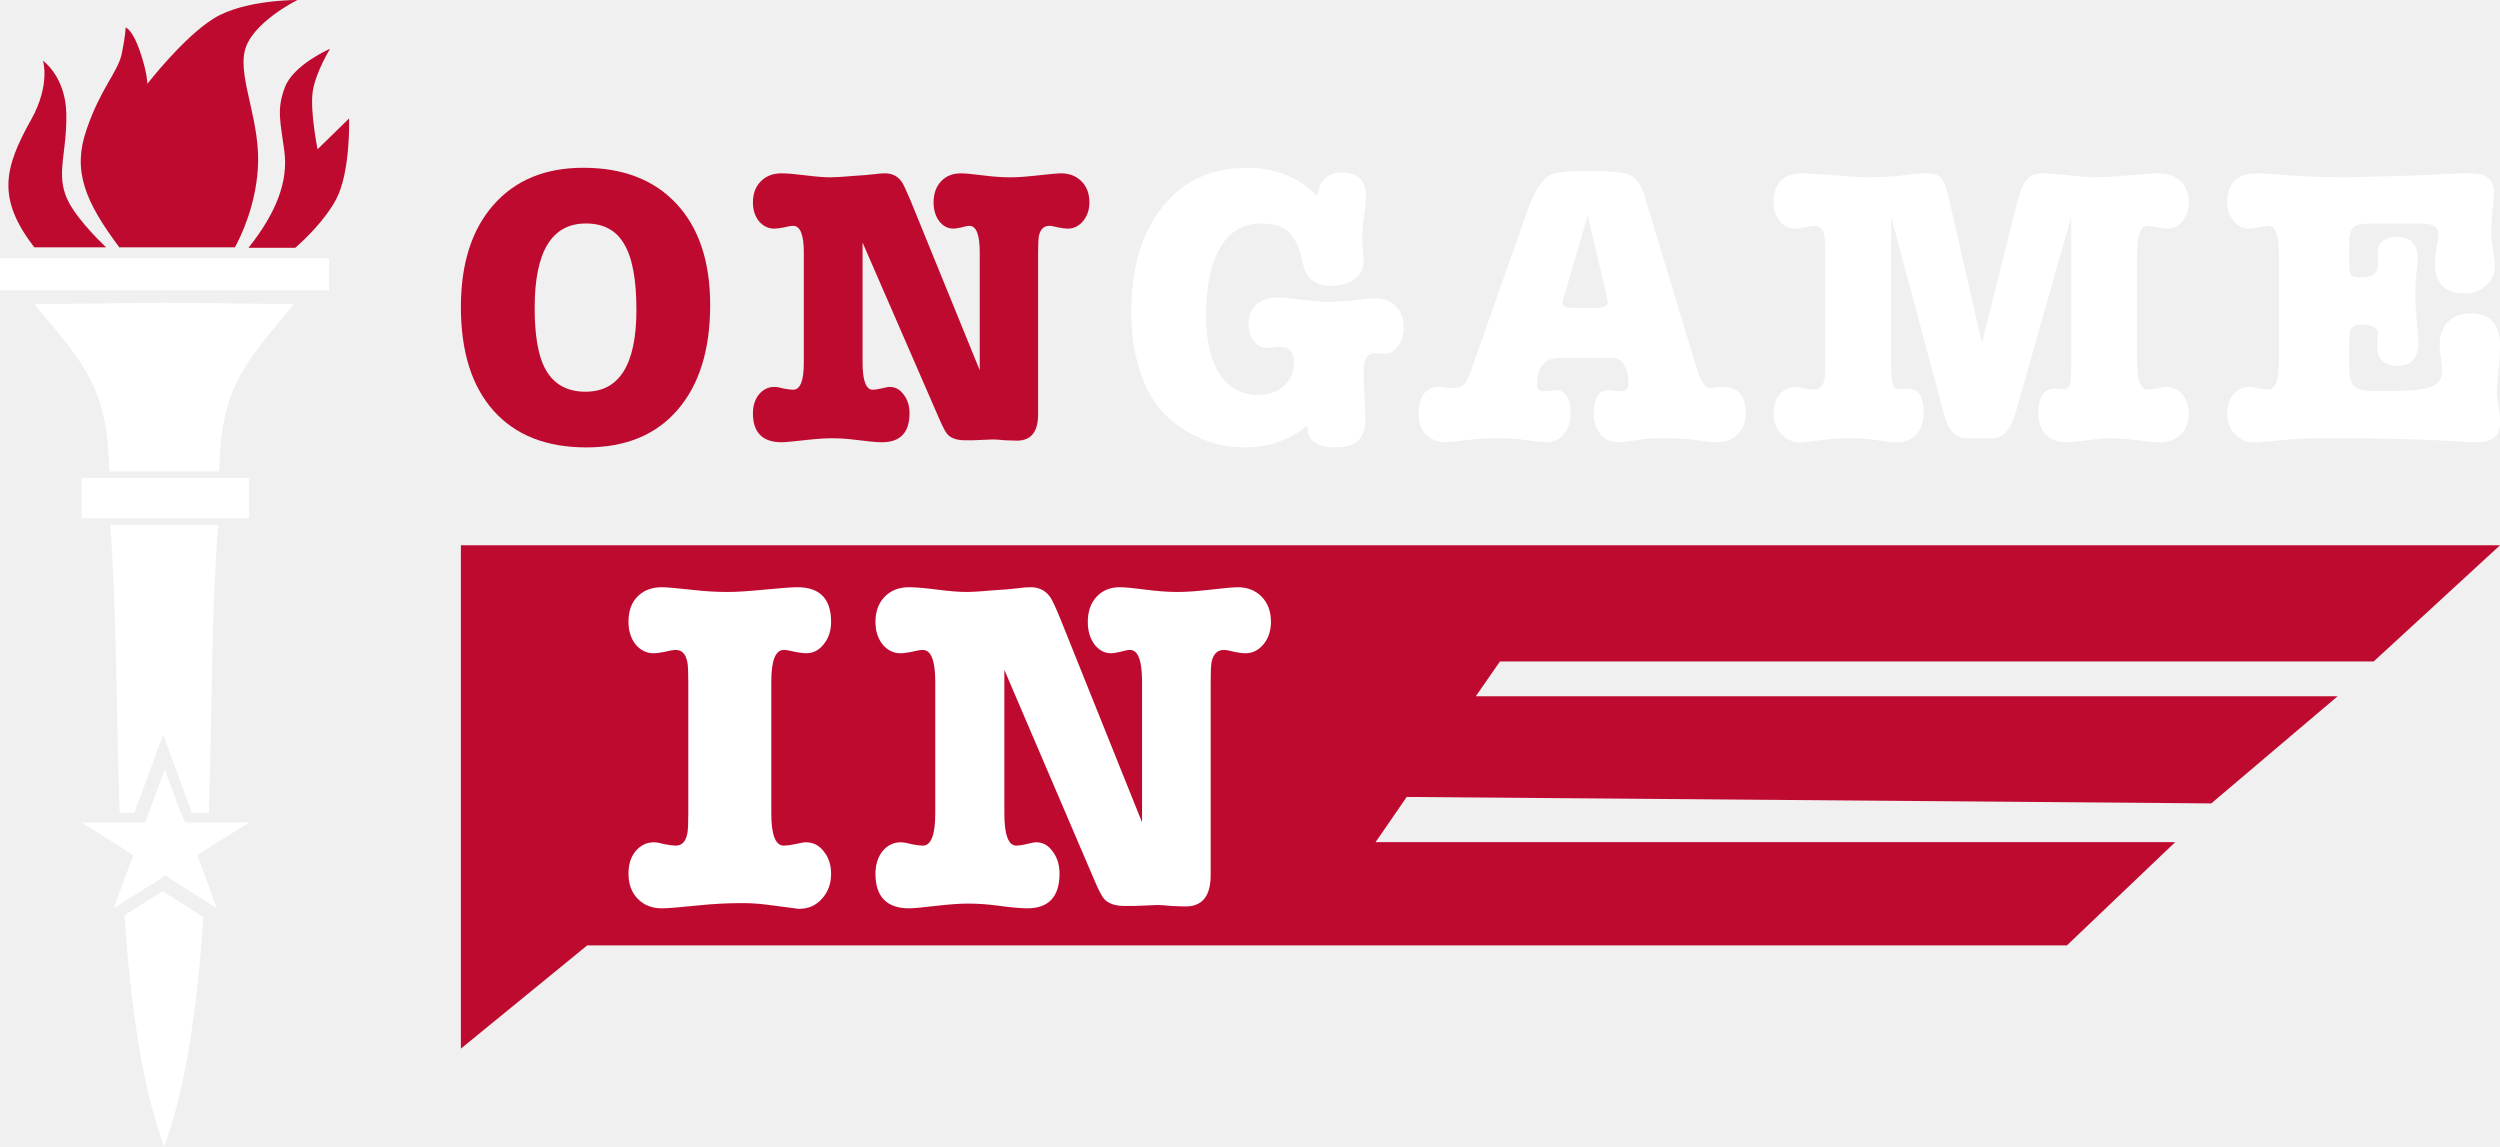
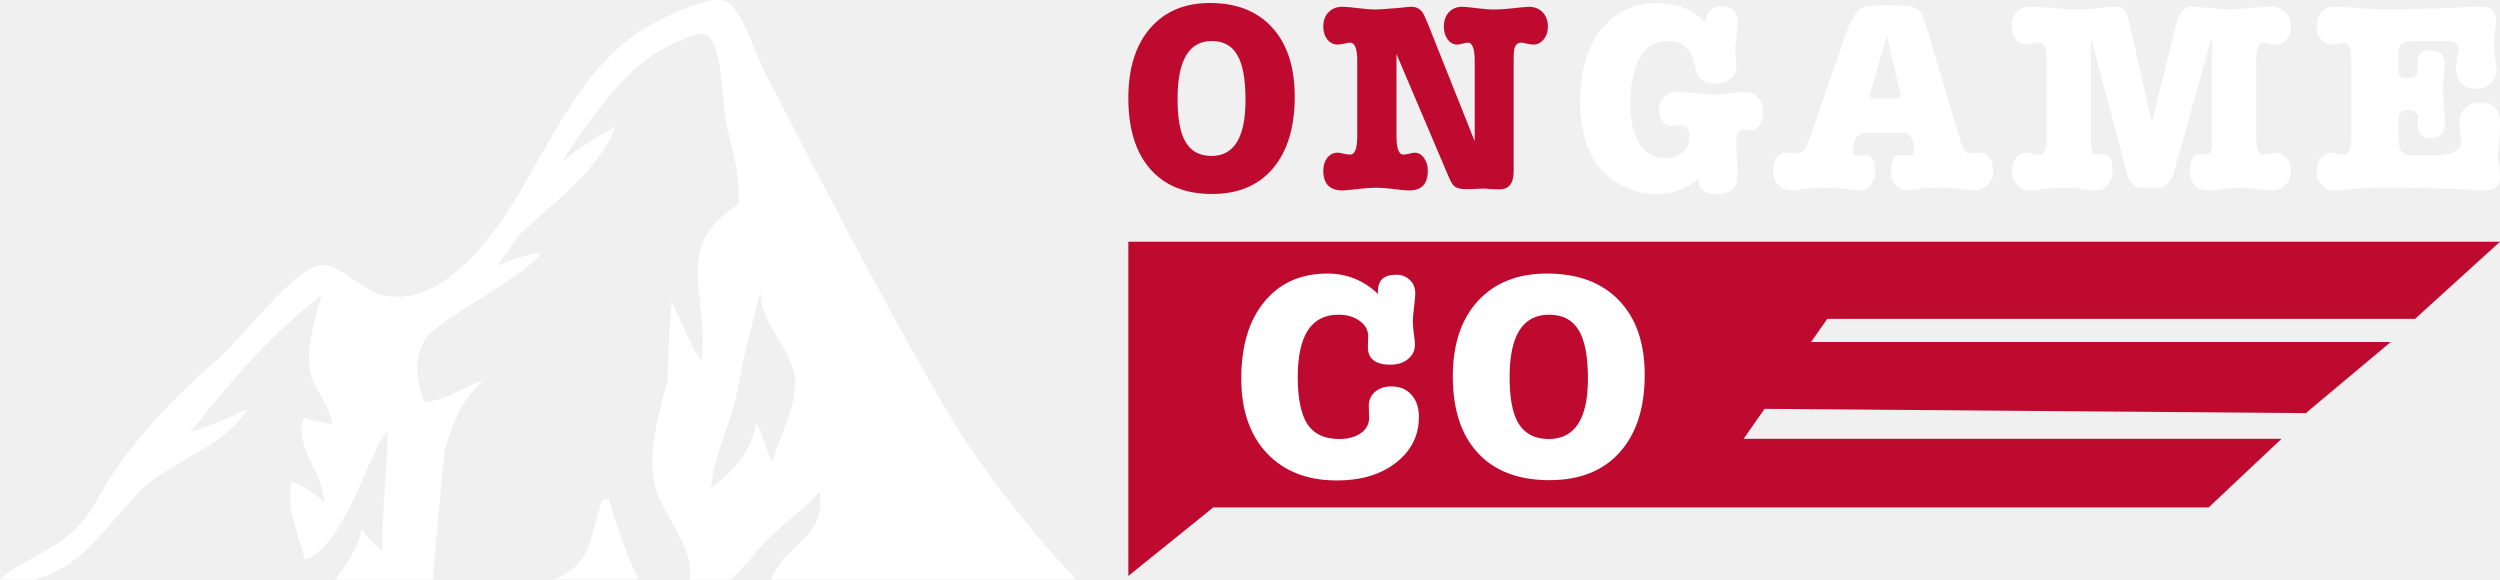
- <svg xmlns="http://www.w3.org/2000/svg" width="157" height="72" viewBox="0 0 157 72" fill="none">
-   <path d="M36.821 28.097C34.311 28.097 32.371 27.331 31 25.799C29.63 24.267 28.944 22.094 28.944 19.279C28.944 16.565 29.621 14.433 30.976 12.884C32.346 11.319 34.229 10.536 36.623 10.536C39.133 10.536 41.09 11.294 42.494 12.81C43.898 14.325 44.599 16.44 44.599 19.154C44.599 21.969 43.914 24.167 42.544 25.749C41.189 27.315 39.282 28.097 36.821 28.097ZM36.797 14.034C34.65 14.034 33.577 15.799 33.577 19.329C33.577 21.011 33.783 22.26 34.196 23.076C34.708 24.092 35.566 24.6 36.772 24.6C38.902 24.6 39.967 22.885 39.967 19.454C39.967 17.556 39.711 16.182 39.199 15.333C38.704 14.467 37.903 14.034 36.797 14.034Z" fill="#BF0A30" />
-   <path d="M57.168 12.56L61.527 23.251V15.857C61.527 14.741 61.313 14.184 60.883 14.184C60.768 14.184 60.594 14.217 60.363 14.283C60.148 14.333 59.983 14.358 59.868 14.358C59.521 14.358 59.224 14.2 58.976 13.884C58.745 13.567 58.629 13.176 58.629 12.71C58.629 12.16 58.786 11.719 59.1 11.386C59.414 11.053 59.826 10.886 60.338 10.886C60.603 10.886 61.057 10.928 61.701 11.011C62.345 11.094 62.914 11.136 63.41 11.136C63.856 11.136 64.376 11.103 64.971 11.036C65.862 10.936 66.415 10.886 66.63 10.886C67.159 10.886 67.588 11.053 67.918 11.386C68.249 11.719 68.414 12.16 68.414 12.71C68.414 13.176 68.281 13.567 68.017 13.884C67.753 14.2 67.431 14.358 67.051 14.358C66.903 14.358 66.704 14.333 66.457 14.283C66.209 14.217 66.019 14.184 65.887 14.184C65.557 14.184 65.342 14.392 65.243 14.808C65.21 14.975 65.193 15.324 65.193 15.857V26.024C65.193 27.123 64.748 27.673 63.856 27.673C63.691 27.673 63.435 27.664 63.088 27.648C62.758 27.614 62.51 27.598 62.345 27.598C62.328 27.598 61.924 27.614 61.131 27.648C61.131 27.648 60.949 27.648 60.586 27.648C60.107 27.648 59.752 27.531 59.521 27.298C59.389 27.165 59.199 26.807 58.951 26.224L54.17 15.233V22.777C54.17 23.909 54.385 24.475 54.815 24.475C54.93 24.475 55.103 24.45 55.335 24.4C55.582 24.334 55.764 24.3 55.88 24.3C56.226 24.3 56.515 24.459 56.747 24.775C56.994 25.091 57.118 25.483 57.118 25.949C57.118 27.165 56.54 27.773 55.384 27.773C55.054 27.773 54.509 27.723 53.749 27.623C53.237 27.556 52.725 27.523 52.214 27.523C51.784 27.523 51.206 27.564 50.48 27.648C49.753 27.731 49.291 27.773 49.092 27.773C47.887 27.773 47.284 27.165 47.284 25.949C47.284 25.483 47.408 25.091 47.656 24.775C47.92 24.459 48.242 24.3 48.622 24.3C48.77 24.3 48.969 24.334 49.216 24.4C49.48 24.45 49.679 24.475 49.811 24.475C50.257 24.475 50.48 23.909 50.48 22.777V15.857C50.48 14.741 50.257 14.184 49.811 14.184C49.679 14.184 49.48 14.217 49.216 14.283C48.969 14.333 48.77 14.358 48.622 14.358C48.242 14.358 47.92 14.2 47.656 13.884C47.408 13.567 47.284 13.176 47.284 12.71C47.284 12.16 47.449 11.719 47.78 11.386C48.11 11.053 48.539 10.886 49.068 10.886C49.414 10.886 49.918 10.928 50.579 11.011C51.239 11.094 51.759 11.136 52.139 11.136C52.453 11.136 52.99 11.103 53.749 11.036C54.096 11.019 54.492 10.986 54.938 10.936C55.136 10.903 55.351 10.886 55.582 10.886C56.028 10.886 56.375 11.061 56.623 11.411C56.722 11.544 56.904 11.927 57.168 12.56Z" fill="#BF0A30" />
-   <path d="M78.329 10.536C80.087 10.536 81.552 11.128 82.724 12.31C82.875 11.327 83.377 10.836 84.231 10.836C85.269 10.836 85.788 11.336 85.788 12.335C85.788 12.502 85.755 12.835 85.688 13.334C85.587 14.084 85.537 14.591 85.537 14.858C85.537 15.158 85.554 15.383 85.587 15.532C85.621 16.065 85.638 16.365 85.638 16.432C85.638 16.865 85.445 17.231 85.06 17.531C84.675 17.814 84.181 17.956 83.578 17.956C82.607 17.956 82.021 17.481 81.82 16.532C81.619 15.582 81.326 14.933 80.941 14.583C80.572 14.217 79.978 14.034 79.158 14.034C78.069 14.034 77.224 14.541 76.621 15.557C76.035 16.557 75.742 17.98 75.742 19.829C75.742 21.394 76.026 22.618 76.596 23.501C77.182 24.367 77.985 24.8 79.007 24.8C79.66 24.8 80.196 24.617 80.614 24.25C81.05 23.867 81.267 23.393 81.267 22.827C81.267 22.127 80.974 21.777 80.388 21.777C80.355 21.777 80.305 21.777 80.238 21.777C80.171 21.794 80.112 21.802 80.062 21.802C79.794 21.836 79.643 21.852 79.61 21.852C79.275 21.852 78.99 21.711 78.756 21.428C78.521 21.128 78.404 20.762 78.404 20.329C78.404 19.829 78.572 19.429 78.906 19.13C79.241 18.83 79.677 18.68 80.212 18.68C80.564 18.68 81.091 18.73 81.795 18.83C82.515 18.913 83.059 18.955 83.427 18.955C83.98 18.955 84.591 18.913 85.261 18.83C85.797 18.763 86.165 18.73 86.366 18.73C86.902 18.73 87.329 18.896 87.647 19.23C87.982 19.546 88.149 19.979 88.149 20.528C88.149 21.011 88.032 21.419 87.798 21.752C87.563 22.069 87.27 22.227 86.919 22.227L86.316 22.177C85.864 22.177 85.638 22.552 85.638 23.301C85.638 23.618 85.646 23.951 85.663 24.3L85.713 25.375C85.73 25.741 85.738 26.091 85.738 26.424C85.738 27.54 85.118 28.097 83.879 28.097C82.707 28.097 82.121 27.689 82.121 26.873V26.724C80.966 27.639 79.651 28.097 78.178 28.097C76.889 28.097 75.675 27.764 74.536 27.098C73.397 26.415 72.569 25.533 72.05 24.45C71.38 23.068 71.045 21.461 71.045 19.629C71.045 16.831 71.698 14.617 73.004 12.984C74.31 11.352 76.085 10.536 78.329 10.536Z" fill="white" />
-   <path d="M101.292 22.477H97.951C96.997 22.477 96.52 23.043 96.52 24.175C96.52 24.442 96.662 24.575 96.947 24.575C97.03 24.575 97.156 24.567 97.323 24.55C97.491 24.517 97.617 24.5 97.7 24.5C98.32 24.5 98.629 24.991 98.629 25.974C98.629 26.507 98.487 26.94 98.203 27.273C97.918 27.606 97.541 27.773 97.072 27.773C96.838 27.773 96.319 27.714 95.515 27.598C95.163 27.548 94.669 27.523 94.033 27.523C93.347 27.523 92.811 27.548 92.426 27.598C91.538 27.714 91.011 27.773 90.843 27.773C90.324 27.773 89.897 27.614 89.562 27.298C89.244 26.982 89.085 26.565 89.085 26.049C89.085 24.883 89.529 24.3 90.416 24.3C90.517 24.3 90.676 24.317 90.894 24.35C91.111 24.367 91.27 24.375 91.371 24.375C91.689 24.375 91.948 24.201 92.15 23.851C92.2 23.751 92.317 23.443 92.501 22.927L95.967 13.109C96.369 11.994 96.821 11.294 97.323 11.011C97.692 10.828 98.504 10.736 99.76 10.736C101.166 10.736 102.054 10.828 102.422 11.011C102.79 11.178 103.092 11.661 103.326 12.46L106.541 23.101C106.792 23.951 107.085 24.375 107.42 24.375C107.521 24.375 107.697 24.35 107.948 24.3H108.224C109.162 24.3 109.631 24.85 109.631 25.949C109.631 26.499 109.463 26.94 109.128 27.273C108.793 27.606 108.358 27.773 107.822 27.773C107.588 27.773 107.278 27.748 106.893 27.698C106.424 27.614 106.114 27.573 105.964 27.573C105.595 27.54 105.118 27.523 104.532 27.523C103.896 27.523 103.469 27.54 103.251 27.573C102.397 27.706 101.861 27.773 101.643 27.773C101.191 27.773 100.815 27.606 100.513 27.273C100.229 26.923 100.086 26.49 100.086 25.974C100.086 24.991 100.404 24.5 101.041 24.5C101.124 24.5 101.25 24.517 101.417 24.55C101.585 24.567 101.71 24.575 101.794 24.575C102.112 24.575 102.271 24.4 102.271 24.051C102.271 23.601 102.179 23.226 101.995 22.927C101.811 22.627 101.577 22.477 101.292 22.477ZM100.915 18.655L99.71 13.534L98.152 18.855C98.136 18.905 98.127 18.963 98.127 19.03C98.127 19.23 98.337 19.329 98.755 19.329H100.312C100.748 19.329 100.965 19.213 100.965 18.98C100.965 18.996 100.949 18.888 100.915 18.655Z" fill="white" />
-   <path d="M122.384 12.435L124.469 21.553L126.654 12.81C126.838 12.077 127.039 11.577 127.257 11.311C127.491 11.028 127.818 10.886 128.236 10.886C128.605 10.886 129.166 10.928 129.919 11.011C130.673 11.094 131.242 11.136 131.627 11.136C132.029 11.136 133.025 11.069 134.616 10.936C135.068 10.903 135.403 10.886 135.621 10.886C136.173 10.886 136.617 11.053 136.952 11.386C137.287 11.702 137.454 12.143 137.454 12.71C137.454 13.176 137.32 13.567 137.052 13.884C136.801 14.2 136.483 14.358 136.098 14.358C135.947 14.358 135.738 14.333 135.47 14.283C135.202 14.217 135.009 14.184 134.892 14.184C134.44 14.184 134.214 14.741 134.214 15.857V22.777C134.214 23.909 134.432 24.475 134.867 24.475C135.001 24.475 135.202 24.45 135.47 24.4C135.738 24.334 135.939 24.3 136.073 24.3C136.458 24.3 136.784 24.459 137.052 24.775C137.32 25.091 137.454 25.483 137.454 25.949C137.454 26.515 137.287 26.965 136.952 27.298C136.617 27.614 136.173 27.773 135.621 27.773C135.302 27.773 134.767 27.723 134.013 27.623C133.511 27.556 133.008 27.523 132.506 27.523C132.188 27.523 131.719 27.564 131.1 27.648C130.48 27.731 130.011 27.773 129.693 27.773C129.191 27.773 128.781 27.606 128.462 27.273C128.161 26.94 128.01 26.499 128.01 25.949C128.01 24.917 128.354 24.4 129.04 24.4C129.141 24.4 129.216 24.409 129.266 24.425C129.316 24.425 129.375 24.425 129.442 24.425C129.509 24.442 129.551 24.45 129.568 24.45C129.835 24.45 129.995 24.267 130.045 23.901C130.061 23.734 130.07 23.451 130.07 23.051V13.634L126.579 25.924C126.277 26.99 125.783 27.523 125.097 27.523H123.489C122.82 27.523 122.359 27.048 122.108 26.099L118.767 13.634V23.051C118.767 23.834 118.843 24.275 118.993 24.375C119.044 24.425 119.136 24.45 119.27 24.45C119.303 24.45 119.353 24.442 119.42 24.425C119.471 24.425 119.521 24.425 119.571 24.425C119.621 24.409 119.697 24.4 119.797 24.4C120.467 24.4 120.802 24.908 120.802 25.924C120.802 26.49 120.651 26.94 120.35 27.273C120.048 27.606 119.647 27.773 119.144 27.773C118.91 27.773 118.608 27.748 118.24 27.698C117.771 27.631 117.478 27.59 117.361 27.573C117.009 27.54 116.607 27.523 116.155 27.523C115.586 27.523 115.109 27.548 114.724 27.598C113.686 27.731 113.166 27.798 113.166 27.798C112.647 27.798 112.22 27.623 111.886 27.273C111.551 26.923 111.383 26.482 111.383 25.949C111.383 25.466 111.509 25.075 111.76 24.775C112.028 24.459 112.363 24.3 112.765 24.3C112.899 24.3 113.091 24.334 113.342 24.4C113.61 24.45 113.811 24.475 113.945 24.475C114.28 24.475 114.489 24.259 114.573 23.826C114.606 23.659 114.623 23.309 114.623 22.777V15.857C114.623 15.324 114.606 14.983 114.573 14.833C114.489 14.4 114.28 14.184 113.945 14.184C113.811 14.184 113.61 14.217 113.342 14.283C113.091 14.333 112.89 14.358 112.739 14.358C112.354 14.358 112.028 14.2 111.76 13.884C111.509 13.567 111.383 13.176 111.383 12.71C111.383 11.494 112.003 10.886 113.242 10.886C113.644 10.886 114.313 10.928 115.251 11.011C116.189 11.094 116.892 11.136 117.361 11.136C118.114 11.136 118.901 11.086 119.722 10.986C120.274 10.919 120.71 10.886 121.028 10.886C121.447 10.886 121.74 10.986 121.907 11.186C122.074 11.386 122.234 11.802 122.384 12.435Z" fill="white" />
-   <path d="M149.013 14.034C148.461 14.034 148.092 14.084 147.908 14.184C147.657 14.333 147.531 14.666 147.531 15.183V16.582C147.531 16.865 147.565 17.081 147.632 17.231C147.716 17.364 147.916 17.431 148.235 17.431C148.971 17.431 149.34 17.164 149.34 16.631V16.307C149.323 16.207 149.315 16.082 149.315 15.932C149.315 15.233 149.725 14.883 150.545 14.883C151.399 14.883 151.826 15.308 151.826 16.157C151.826 16.39 151.809 16.648 151.776 16.931C151.709 17.481 151.676 17.989 151.676 18.455C151.676 18.888 151.709 19.438 151.776 20.104C151.843 20.77 151.876 21.236 151.876 21.503C151.876 22.485 151.433 22.977 150.545 22.977C149.708 22.977 149.289 22.552 149.289 21.703C149.289 21.619 149.289 21.578 149.289 21.578C149.289 21.494 149.306 21.294 149.34 20.978C149.34 20.578 148.98 20.378 148.26 20.378C147.774 20.378 147.531 20.645 147.531 21.178V23.051C147.531 23.634 147.632 24.034 147.833 24.25C148.05 24.45 148.444 24.55 149.013 24.55H150.47C151.542 24.55 152.287 24.459 152.705 24.275C153.141 24.092 153.358 23.767 153.358 23.301C153.358 23.068 153.333 22.793 153.283 22.477C153.233 22.144 153.208 21.869 153.208 21.652C153.208 21.036 153.383 20.553 153.735 20.204C154.087 19.854 154.564 19.679 155.167 19.679C156.389 19.679 157 20.345 157 21.677C157 22.11 156.975 22.569 156.925 23.051C156.841 23.851 156.799 24.35 156.799 24.55C156.799 24.733 156.841 25.091 156.925 25.624C156.975 25.941 157 26.265 157 26.599C157 27.381 156.506 27.773 155.518 27.773C155.2 27.773 154.673 27.748 153.936 27.698C152.714 27.614 150.763 27.556 148.084 27.523C148.084 27.523 147.339 27.523 145.849 27.523C145.011 27.523 144.316 27.548 143.764 27.598L141.855 27.773C141.838 27.773 141.805 27.781 141.755 27.798C141.704 27.798 141.662 27.798 141.629 27.798C141.11 27.798 140.683 27.623 140.348 27.273C140.03 26.923 139.871 26.482 139.871 25.949C139.871 25.483 139.996 25.091 140.248 24.775C140.515 24.459 140.85 24.3 141.252 24.3C141.386 24.3 141.587 24.334 141.855 24.4C142.123 24.45 142.315 24.475 142.433 24.475C142.885 24.475 143.111 23.909 143.111 22.777V15.857C143.111 14.741 142.885 14.184 142.433 14.184C142.332 14.184 142.131 14.217 141.83 14.283C141.612 14.333 141.42 14.358 141.252 14.358C140.867 14.358 140.541 14.2 140.273 13.884C140.005 13.567 139.871 13.176 139.871 12.71C139.871 11.494 140.482 10.886 141.704 10.886C141.989 10.886 142.567 10.919 143.437 10.986C144.743 11.086 146.008 11.136 147.23 11.136C147.347 11.136 148.352 11.111 150.244 11.061C151.617 11.028 152.521 10.994 152.956 10.961C153.676 10.911 154.43 10.886 155.217 10.886C156.155 10.886 156.623 11.294 156.623 12.11C156.623 12.377 156.59 12.768 156.523 13.284C156.473 13.8 156.448 14.192 156.448 14.458C156.448 14.725 156.481 15.108 156.548 15.607C156.632 16.09 156.674 16.457 156.674 16.706C156.674 17.189 156.49 17.597 156.121 17.93C155.77 18.264 155.326 18.43 154.79 18.43C153.534 18.43 152.906 17.789 152.906 16.507C152.906 16.29 152.94 15.99 153.007 15.607C153.09 15.224 153.132 14.941 153.132 14.758C153.132 14.392 152.94 14.167 152.555 14.084C152.421 14.05 152.069 14.034 151.5 14.034H149.013Z" fill="white" />
-   <path d="M157 34.244H28.944V65.854L36.877 59.37H129.802L136.602 52.886H86.386L88.342 50.049L138.868 50.454L146.801 43.727H92.679L94.198 41.538H149.068L157 34.244Z" fill="#BF0A30" />
-   <path d="M42.439 53.106C42.827 53.106 43.07 52.847 43.167 52.33C43.206 52.131 43.225 51.714 43.225 51.077V42.814C43.225 42.178 43.206 41.77 43.167 41.591C43.07 41.074 42.827 40.816 42.439 40.816C42.284 40.816 42.051 40.855 41.74 40.935C41.449 40.995 41.216 41.024 41.042 41.024C40.595 41.024 40.217 40.835 39.906 40.458C39.615 40.08 39.469 39.612 39.469 39.056C39.469 38.379 39.654 37.852 40.023 37.474C40.411 37.077 40.925 36.878 41.566 36.878C41.857 36.878 42.536 36.938 43.604 37.057C44.322 37.136 45.021 37.176 45.7 37.176C46.244 37.176 47.02 37.127 48.03 37.027C49.059 36.928 49.738 36.878 50.068 36.878C51.485 36.878 52.193 37.604 52.193 39.056C52.193 39.612 52.038 40.08 51.728 40.458C51.436 40.835 51.068 41.024 50.621 41.024C50.466 41.024 50.233 40.995 49.922 40.935C49.612 40.855 49.379 40.816 49.224 40.816C48.699 40.816 48.437 41.482 48.437 42.814V51.077C48.437 52.429 48.699 53.106 49.224 53.106C49.379 53.106 49.612 53.076 49.922 53.016C50.233 52.937 50.466 52.897 50.621 52.897C51.068 52.897 51.436 53.086 51.728 53.464C52.038 53.842 52.193 54.309 52.193 54.866C52.193 55.502 51.999 56.029 51.611 56.447C51.242 56.864 50.767 57.073 50.184 57.073C50.068 57.073 49.98 57.063 49.922 57.043L48.088 56.805C47.622 56.745 47.108 56.715 46.545 56.715C45.671 56.715 44.759 56.765 43.808 56.864C42.662 56.984 41.915 57.043 41.566 57.043C40.944 57.043 40.44 56.844 40.052 56.447C39.663 56.049 39.469 55.522 39.469 54.866C39.469 54.289 39.615 53.822 39.906 53.464C40.217 53.086 40.605 52.897 41.071 52.897C41.226 52.897 41.449 52.937 41.74 53.016C42.051 53.076 42.284 53.106 42.439 53.106Z" fill="white" />
-   <path d="M66.596 38.877L71.721 51.644V42.814C71.721 41.482 71.469 40.816 70.964 40.816C70.828 40.816 70.624 40.855 70.353 40.935C70.1 40.995 69.906 41.024 69.77 41.024C69.362 41.024 69.013 40.835 68.722 40.458C68.45 40.08 68.314 39.612 68.314 39.056C68.314 38.399 68.499 37.872 68.868 37.474C69.236 37.077 69.722 36.878 70.323 36.878C70.634 36.878 71.168 36.928 71.925 37.027C72.682 37.127 73.352 37.176 73.934 37.176C74.458 37.176 75.07 37.136 75.768 37.057C76.817 36.938 77.467 36.878 77.719 36.878C78.34 36.878 78.845 37.077 79.233 37.474C79.621 37.872 79.816 38.399 79.816 39.056C79.816 39.612 79.66 40.08 79.35 40.458C79.039 40.835 78.661 41.024 78.214 41.024C78.04 41.024 77.806 40.995 77.515 40.935C77.224 40.855 77.001 40.816 76.846 40.816C76.457 40.816 76.205 41.064 76.089 41.561C76.05 41.76 76.03 42.178 76.03 42.814V54.955C76.03 56.268 75.506 56.924 74.458 56.924C74.264 56.924 73.963 56.914 73.555 56.894C73.167 56.854 72.876 56.834 72.682 56.834C72.662 56.834 72.187 56.854 71.255 56.894C71.255 56.894 71.042 56.894 70.615 56.894C70.052 56.894 69.634 56.755 69.362 56.477C69.207 56.317 68.984 55.89 68.693 55.194L63.073 42.068V51.077C63.073 52.429 63.326 53.106 63.83 53.106C63.966 53.106 64.17 53.076 64.442 53.016C64.733 52.937 64.946 52.897 65.082 52.897C65.49 52.897 65.83 53.086 66.101 53.464C66.393 53.842 66.538 54.309 66.538 54.866C66.538 56.317 65.859 57.043 64.5 57.043C64.112 57.043 63.471 56.984 62.578 56.864C61.977 56.785 61.375 56.745 60.773 56.745C60.268 56.745 59.589 56.795 58.735 56.894C57.881 56.994 57.337 57.043 57.104 57.043C55.687 57.043 54.979 56.317 54.979 54.866C54.979 54.309 55.124 53.842 55.415 53.464C55.726 53.086 56.105 52.897 56.551 52.897C56.726 52.897 56.959 52.937 57.25 53.016C57.56 53.076 57.793 53.106 57.949 53.106C58.473 53.106 58.735 52.429 58.735 51.077V42.814C58.735 41.482 58.473 40.816 57.949 40.816C57.793 40.816 57.56 40.855 57.25 40.935C56.959 40.995 56.726 41.024 56.551 41.024C56.105 41.024 55.726 40.835 55.415 40.458C55.124 40.08 54.979 39.612 54.979 39.056C54.979 38.399 55.173 37.872 55.561 37.474C55.949 37.077 56.454 36.878 57.075 36.878C57.483 36.878 58.075 36.928 58.851 37.027C59.628 37.127 60.239 37.176 60.686 37.176C61.054 37.176 61.685 37.136 62.578 37.057C62.986 37.037 63.452 36.997 63.976 36.938C64.209 36.898 64.461 36.878 64.733 36.878C65.257 36.878 65.665 37.087 65.956 37.504C66.072 37.663 66.286 38.121 66.596 38.877Z" fill="white" />
-   <path fill-rule="evenodd" clip-rule="evenodd" d="M10.313 72C8.879 68.162 8.196 63.015 7.82 57.481L10.211 55.964L12.772 57.6C12.396 63.074 11.713 68.192 10.313 72ZM11.372 51.084L10.347 48.317L9.323 51.084L9.118 51.65H8.435H5.122L7.82 53.346L8.367 53.703L8.162 54.268L7.137 57.035L9.835 55.339L10.382 54.982L10.928 55.339L13.626 57.035L12.601 54.268L12.396 53.703L12.943 53.346L15.64 51.65H12.328H11.645L11.372 51.084ZM7.513 51.055C7.308 44.628 7.308 38.142 6.932 33.054V32.965H13.694V33.054C13.284 38.142 13.318 44.598 13.113 51.055H12.055L10.86 47.812L10.245 46.116L9.63 47.812L8.435 51.055H7.513ZM0 16.215H20.66V18.238H0V16.215ZM5.122 30.02H15.64V32.549H5.122V30.02ZM6.864 29.603C6.762 24.486 5.43 22.969 2.151 19.101L10.313 19.012L18.475 19.101C15.197 22.969 13.865 24.486 13.762 29.603H6.864Z" fill="white" />
-   <path fill-rule="evenodd" clip-rule="evenodd" d="M15.606 15.56C17.382 13.329 18.099 11.365 17.86 9.521C17.621 7.676 17.348 6.903 17.894 5.474C18.441 4.046 20.729 3.065 20.729 3.065C20.729 3.065 19.807 4.552 19.636 5.772C19.465 6.992 19.943 9.372 19.943 9.372L21.924 7.438C21.924 7.438 22.026 10.8 21.104 12.526C20.387 13.865 19.09 15.084 18.543 15.56H15.606ZM1.981 7.468C3.176 5.296 2.698 3.808 2.698 3.808C2.698 3.808 4.132 4.82 4.166 7.17C4.2 9.521 3.586 10.711 4.098 12.198C4.508 13.418 6.079 14.965 6.659 15.531H2.151C-0.171 12.496 0.205 10.622 1.981 7.468ZM7.513 15.56C5.327 12.645 4.542 10.711 5.43 8.152C6.318 5.534 7.41 4.522 7.649 3.362C7.888 2.202 7.889 1.726 7.889 1.726C7.889 1.726 8.298 1.815 8.776 3.184C9.254 4.552 9.254 5.266 9.254 5.266C9.254 5.266 11.508 2.35 13.421 1.16C15.333 -0.03 18.68 6.74774e-05 18.68 6.74774e-05C18.68 6.74774e-05 15.777 1.428 15.367 3.213C14.957 4.998 16.426 7.736 16.187 10.681C16.016 13.002 15.128 14.846 14.753 15.531H7.513V15.56Z" fill="#BF0A30" />
+ <svg xmlns="http://www.w3.org/2000/svg" width="220" height="51" viewBox="0 0 220 51" fill="none">
+   <path d="M5.797 47.291C7.756 45.808 8.523 43.877 9.745 41.991C12.143 38.236 15.746 34.559 19.13 31.638C21.198 29.861 25.977 23.464 28.311 23.325C29.925 23.232 31.93 25.55 33.497 25.936C36.004 26.539 38.244 25.596 40.5 23.619C47.284 17.685 49.164 6.25 57.828 1.877C59.097 1.244 62.591 -0.456 63.891 0.116C65.239 0.703 66.335 4.442 66.978 5.694C68.027 7.734 80.78 32.828 85.637 39.797C88.285 43.598 91.528 47.693 94.709 50.984H67.839C68.09 50.459 68.372 49.965 68.685 49.563C70.299 47.431 72.539 46.828 72.132 43.274C70.456 45.221 68.153 46.472 66.21 48.991C65.63 49.733 64.972 50.382 64.283 51H60.664C61.275 48.28 58.032 45.02 57.577 42.563C57.029 39.612 57.922 36.49 58.737 33.539C58.815 31.175 58.893 28.826 59.113 26.508C59.708 27.899 60.397 29.382 61.087 30.835C61.322 31.082 61.541 31.376 61.698 31.731C62.638 26.477 58.862 21.703 64.972 17.994C65.16 15.645 64.549 13.559 64.032 11.38C63.578 9.418 63.656 7.332 63.218 5.277C62.591 2.403 61.948 2.619 59.269 3.824C55.823 5.369 53.645 8.321 51.436 11.272C50.699 12.261 50.057 13.281 49.446 14.316C50.715 13.096 52.266 12.168 54.146 11.18C52.721 14.996 48.866 17.654 45.686 20.683C45.545 20.899 44.291 22.661 43.79 23.371C45.044 22.846 46.438 22.367 47.629 22.228C46.563 24.159 38.197 28.285 37.351 29.923C36.333 31.901 36.693 33.585 37.304 35.3C37.382 35.316 37.476 35.347 37.555 35.362C39.45 35.1 40.782 34.08 42.647 33.369C40.594 35.115 39.873 37.263 39.168 39.457C39.074 39.89 38.385 47.23 38.103 51H29.502C30.661 49.501 31.68 47.848 31.805 46.472C32.134 47.214 33.7 48.574 33.669 48.543C33.591 44.974 34.061 41.389 34.139 37.881C32.259 40.029 30.363 48.141 26.791 49.254C26.791 49.238 26.791 49.223 26.791 49.223C26.353 46.982 25.099 44.834 25.679 42.362C26.744 42.779 27.731 43.475 28.546 44.186C28.405 41.466 25.93 39.426 26.682 36.907C26.729 36.861 26.776 36.815 26.823 36.769C27.481 37.093 28.577 37.062 29.251 37.402C29.032 35.347 27.418 34.373 27.214 32.133C27.042 30.248 27.778 27.698 28.327 25.952C24.034 29.259 20.759 33.029 17.454 37.155C17.203 37.464 16.952 37.773 16.702 38.082C18.331 37.402 20.07 36.907 21.778 35.98C19.804 39.287 15.37 40.415 12.503 42.98C12.456 43.027 10.795 44.896 9.98 45.824C8.711 47.291 7.442 48.79 5.719 49.856C4.873 50.382 3.949 50.675 3.087 51H0C1.708 49.486 3.98 48.682 5.797 47.291ZM64.909 34.219C64.392 37.278 62.826 39.921 62.575 42.965L62.434 43.104C64.455 41.512 66.116 39.797 66.523 37.248C67.087 38.066 67.432 39.596 67.918 40.662C68.701 38.298 70.205 35.347 69.954 33.261C69.641 30.603 66.946 28.641 66.915 25.658C66.946 25.627 65.427 31.19 64.909 34.219Z" fill="white" />
+   <path d="M53.033 43.923C53.018 43.923 53.582 43.923 53.566 43.923C54.114 45.808 55.054 48.651 56.198 50.969H48.819C52.219 49.517 51.811 47.4 53.033 43.923Z" fill="white" />
+   <path d="M106.661 17.07C104.313 17.07 102.498 16.337 101.216 14.87C99.934 13.404 99.293 11.324 99.293 8.63C99.293 6.032 99.926 3.992 101.193 2.51C102.475 1.012 104.236 0.263 106.476 0.263C108.824 0.263 110.655 0.988 111.968 2.438C113.281 3.889 113.937 5.913 113.937 8.511C113.937 11.205 113.296 13.309 112.014 14.823C110.747 16.321 108.963 17.07 106.661 17.07ZM106.638 3.61C104.63 3.61 103.626 5.299 103.626 8.678C103.626 10.288 103.819 11.483 104.205 12.264C104.684 13.237 105.487 13.723 106.615 13.723C108.608 13.723 109.604 12.081 109.604 8.798C109.604 6.981 109.365 5.666 108.886 4.853C108.422 4.024 107.673 3.61 106.638 3.61Z" fill="#BF0A30" />
+   <path d="M125.695 2.199L129.773 12.432V5.355C129.773 4.287 129.572 3.753 129.17 3.753C129.062 3.753 128.9 3.785 128.684 3.849C128.483 3.897 128.328 3.921 128.22 3.921C127.896 3.921 127.618 3.769 127.386 3.466C127.17 3.164 127.062 2.789 127.062 2.343C127.062 1.817 127.208 1.394 127.502 1.076C127.795 0.757 128.182 0.597 128.661 0.597C128.908 0.597 129.333 0.637 129.935 0.717C130.538 0.797 131.071 0.836 131.534 0.836C131.951 0.836 132.438 0.805 132.994 0.741C133.828 0.645 134.346 0.597 134.546 0.597C135.041 0.597 135.442 0.757 135.751 1.076C136.06 1.394 136.215 1.817 136.215 2.343C136.215 2.789 136.091 3.164 135.844 3.466C135.597 3.769 135.296 3.921 134.94 3.921C134.801 3.921 134.616 3.897 134.384 3.849C134.152 3.785 133.975 3.753 133.851 3.753C133.542 3.753 133.341 3.952 133.249 4.351C133.218 4.51 133.202 4.845 133.202 5.355V15.086C133.202 16.138 132.785 16.663 131.951 16.663C131.797 16.663 131.557 16.656 131.233 16.64C130.924 16.608 130.692 16.592 130.538 16.592C130.522 16.592 130.144 16.608 129.402 16.64C129.402 16.64 129.232 16.64 128.892 16.64C128.444 16.64 128.112 16.528 127.896 16.305C127.772 16.177 127.595 15.835 127.363 15.277L122.891 4.757V11.978C122.891 13.061 123.092 13.603 123.493 13.603C123.601 13.603 123.764 13.579 123.98 13.532C124.212 13.468 124.381 13.436 124.49 13.436C124.814 13.436 125.084 13.587 125.301 13.89C125.532 14.193 125.648 14.568 125.648 15.014C125.648 16.177 125.108 16.759 124.026 16.759C123.717 16.759 123.207 16.711 122.497 16.616C122.018 16.552 121.539 16.52 121.06 16.52C120.658 16.52 120.118 16.56 119.438 16.64C118.758 16.719 118.326 16.759 118.14 16.759C117.013 16.759 116.449 16.177 116.449 15.014C116.449 14.568 116.565 14.193 116.796 13.89C117.044 13.587 117.345 13.436 117.7 13.436C117.839 13.436 118.025 13.468 118.256 13.532C118.503 13.579 118.689 13.603 118.812 13.603C119.229 13.603 119.438 13.061 119.438 11.978V5.355C119.438 4.287 119.229 3.753 118.812 3.753C118.689 3.753 118.503 3.785 118.256 3.849C118.025 3.897 117.839 3.921 117.7 3.921C117.345 3.921 117.044 3.769 116.796 3.466C116.565 3.164 116.449 2.789 116.449 2.343C116.449 1.817 116.603 1.394 116.912 1.076C117.221 0.757 117.623 0.597 118.117 0.597C118.442 0.597 118.913 0.637 119.531 0.717C120.149 0.797 120.635 0.836 120.991 0.836C121.284 0.836 121.786 0.805 122.497 0.741C122.821 0.725 123.192 0.693 123.609 0.645C123.794 0.613 123.995 0.597 124.212 0.597C124.629 0.597 124.953 0.765 125.185 1.099C125.277 1.227 125.447 1.594 125.695 2.199Z" fill="#BF0A30" />
+   <path d="M145.913 0.263C147.569 0.263 148.949 0.829 150.053 1.96C150.195 1.02 150.668 0.55 151.472 0.55C152.449 0.55 152.938 1.028 152.938 1.984C152.938 2.143 152.907 2.462 152.844 2.94C152.749 3.658 152.702 4.144 152.702 4.399C152.702 4.686 152.717 4.901 152.749 5.044C152.781 5.554 152.796 5.841 152.796 5.905C152.796 6.319 152.615 6.67 152.252 6.957C151.89 7.228 151.424 7.363 150.857 7.363C149.942 7.363 149.39 6.909 149.201 6.001C149.012 5.092 148.736 4.47 148.373 4.136C148.026 3.785 147.467 3.61 146.694 3.61C145.669 3.61 144.873 4.096 144.305 5.068C143.753 6.025 143.477 7.387 143.477 9.156C143.477 10.655 143.745 11.826 144.281 12.671C144.833 13.5 145.59 13.914 146.552 13.914C147.167 13.914 147.672 13.739 148.066 13.388C148.476 13.022 148.681 12.567 148.681 12.025C148.681 11.356 148.405 11.021 147.853 11.021C147.821 11.021 147.774 11.021 147.711 11.021C147.648 11.037 147.593 11.045 147.545 11.045C147.293 11.077 147.151 11.093 147.12 11.093C146.804 11.093 146.536 10.957 146.316 10.687C146.095 10.4 145.984 10.049 145.984 9.635C145.984 9.156 146.142 8.774 146.457 8.487C146.773 8.2 147.183 8.057 147.687 8.057C148.018 8.057 148.515 8.104 149.177 8.2C149.855 8.28 150.368 8.32 150.715 8.32C151.235 8.32 151.811 8.28 152.441 8.2C152.946 8.136 153.293 8.104 153.482 8.104C153.987 8.104 154.389 8.264 154.688 8.583C155.004 8.885 155.162 9.3 155.162 9.826C155.162 10.288 155.051 10.679 154.83 10.997C154.61 11.3 154.334 11.452 154.003 11.452L153.435 11.404C153.009 11.404 152.796 11.762 152.796 12.48C152.796 12.783 152.804 13.101 152.82 13.436L152.867 14.464C152.883 14.815 152.891 15.149 152.891 15.468C152.891 16.536 152.307 17.07 151.141 17.07C150.037 17.07 149.485 16.68 149.485 15.899V15.755C148.397 16.632 147.159 17.07 145.771 17.07C144.557 17.07 143.414 16.751 142.342 16.114C141.27 15.46 140.489 14.615 140 13.579C139.37 12.257 139.054 10.718 139.054 8.965C139.054 6.287 139.669 4.168 140.899 2.606C142.129 1.044 143.8 0.263 145.913 0.263Z" fill="white" />
+   <path d="M167.538 11.691H164.392C163.493 11.691 163.044 12.233 163.044 13.316C163.044 13.572 163.178 13.699 163.446 13.699C163.525 13.699 163.643 13.691 163.801 13.675C163.959 13.643 164.077 13.627 164.156 13.627C164.739 13.627 165.031 14.097 165.031 15.038C165.031 15.548 164.897 15.962 164.629 16.281C164.361 16.6 164.006 16.759 163.564 16.759C163.344 16.759 162.855 16.703 162.098 16.592C161.767 16.544 161.302 16.52 160.702 16.52C160.056 16.52 159.551 16.544 159.189 16.592C158.353 16.703 157.856 16.759 157.699 16.759C157.21 16.759 156.808 16.608 156.492 16.305C156.193 16.002 156.043 15.604 156.043 15.11C156.043 13.994 156.461 13.436 157.297 13.436C157.391 13.436 157.541 13.452 157.746 13.484C157.951 13.5 158.101 13.508 158.195 13.508C158.495 13.508 158.739 13.34 158.929 13.006C158.976 12.91 159.086 12.615 159.26 12.121L162.524 2.725C162.902 1.657 163.328 0.988 163.801 0.717C164.148 0.542 164.913 0.454 166.095 0.454C167.42 0.454 168.255 0.542 168.602 0.717C168.949 0.876 169.233 1.339 169.454 2.104L172.481 12.288C172.718 13.101 172.994 13.508 173.309 13.508C173.404 13.508 173.569 13.484 173.806 13.436H174.066C174.949 13.436 175.391 13.962 175.391 15.014C175.391 15.54 175.233 15.962 174.918 16.281C174.602 16.6 174.192 16.759 173.688 16.759C173.467 16.759 173.175 16.735 172.813 16.688C172.371 16.608 172.079 16.568 171.937 16.568C171.59 16.536 171.141 16.52 170.589 16.52C169.99 16.52 169.588 16.536 169.383 16.568C168.579 16.695 168.074 16.759 167.869 16.759C167.443 16.759 167.089 16.6 166.805 16.281C166.537 15.946 166.403 15.532 166.403 15.038C166.403 14.097 166.702 13.627 167.302 13.627C167.38 13.627 167.499 13.643 167.656 13.675C167.814 13.691 167.932 13.699 168.011 13.699C168.311 13.699 168.46 13.532 168.46 13.197C168.46 12.767 168.374 12.408 168.2 12.121C168.027 11.834 167.806 11.691 167.538 11.691ZM167.183 8.033L166.048 3.132L164.581 8.224C164.566 8.272 164.558 8.328 164.558 8.391C164.558 8.583 164.755 8.678 165.149 8.678H166.616C167.026 8.678 167.231 8.567 167.231 8.344C167.231 8.36 167.215 8.256 167.183 8.033Z" fill="white" />
+   <path d="M187.401 2.08L189.364 10.806L191.422 2.438C191.595 1.737 191.785 1.259 191.989 1.004C192.21 0.733 192.518 0.597 192.912 0.597C193.259 0.597 193.787 0.637 194.497 0.717C195.206 0.797 195.742 0.836 196.105 0.836C196.483 0.836 197.422 0.773 198.92 0.645C199.345 0.613 199.661 0.597 199.866 0.597C200.386 0.597 200.804 0.757 201.119 1.076C201.435 1.378 201.592 1.801 201.592 2.343C201.592 2.789 201.466 3.164 201.214 3.466C200.977 3.769 200.678 3.921 200.315 3.921C200.173 3.921 199.976 3.897 199.724 3.849C199.472 3.785 199.29 3.753 199.18 3.753C198.754 3.753 198.541 4.287 198.541 5.355V11.978C198.541 13.061 198.746 13.603 199.156 13.603C199.282 13.603 199.472 13.579 199.724 13.532C199.976 13.468 200.165 13.436 200.291 13.436C200.654 13.436 200.962 13.587 201.214 13.89C201.466 14.193 201.592 14.568 201.592 15.014C201.592 15.556 201.435 15.986 201.119 16.305C200.804 16.608 200.386 16.759 199.866 16.759C199.566 16.759 199.062 16.711 198.352 16.616C197.879 16.552 197.406 16.52 196.933 16.52C196.633 16.52 196.192 16.56 195.608 16.64C195.025 16.719 194.583 16.759 194.284 16.759C193.811 16.759 193.424 16.6 193.125 16.281C192.841 15.962 192.699 15.54 192.699 15.014C192.699 14.026 193.022 13.532 193.669 13.532C193.763 13.532 193.834 13.54 193.882 13.556C193.929 13.556 193.984 13.556 194.047 13.556C194.11 13.572 194.15 13.579 194.166 13.579C194.418 13.579 194.568 13.404 194.615 13.053C194.631 12.894 194.639 12.623 194.639 12.241V3.227L191.351 14.99C191.067 16.01 190.602 16.52 189.955 16.52H188.442C187.811 16.52 187.377 16.066 187.141 15.157L183.995 3.227V12.241C183.995 12.99 184.066 13.412 184.208 13.508C184.255 13.556 184.342 13.579 184.468 13.579C184.5 13.579 184.547 13.572 184.61 13.556C184.657 13.556 184.705 13.556 184.752 13.556C184.799 13.54 184.87 13.532 184.965 13.532C185.595 13.532 185.911 14.018 185.911 14.99C185.911 15.532 185.769 15.962 185.485 16.281C185.201 16.6 184.823 16.759 184.35 16.759C184.129 16.759 183.845 16.735 183.498 16.688C183.057 16.624 182.781 16.584 182.67 16.568C182.339 16.536 181.961 16.52 181.535 16.52C180.999 16.52 180.55 16.544 180.187 16.592C179.209 16.719 178.72 16.783 178.72 16.783C178.232 16.783 177.83 16.616 177.514 16.281C177.199 15.946 177.041 15.524 177.041 15.014C177.041 14.552 177.159 14.177 177.396 13.89C177.648 13.587 177.964 13.436 178.342 13.436C178.468 13.436 178.65 13.468 178.886 13.532C179.138 13.579 179.328 13.603 179.454 13.603C179.769 13.603 179.966 13.396 180.045 12.982C180.077 12.822 180.092 12.488 180.092 11.978V5.355C180.092 4.845 180.077 4.518 180.045 4.375C179.966 3.96 179.769 3.753 179.454 3.753C179.328 3.753 179.138 3.785 178.886 3.849C178.65 3.897 178.46 3.921 178.318 3.921C177.956 3.921 177.648 3.769 177.396 3.466C177.159 3.164 177.041 2.789 177.041 2.343C177.041 1.179 177.625 0.597 178.791 0.597C179.17 0.597 179.801 0.637 180.684 0.717C181.567 0.797 182.229 0.836 182.67 0.836C183.38 0.836 184.121 0.789 184.894 0.693C185.414 0.629 185.824 0.597 186.124 0.597C186.518 0.597 186.794 0.693 186.952 0.884C187.109 1.076 187.259 1.474 187.401 2.08Z" fill="white" />
+   <path d="M212.478 3.61C211.957 3.61 211.61 3.658 211.437 3.753C211.2 3.897 211.082 4.215 211.082 4.71V6.048C211.082 6.319 211.114 6.527 211.177 6.67C211.256 6.798 211.445 6.861 211.744 6.861C212.438 6.861 212.785 6.606 212.785 6.096V5.785C212.769 5.69 212.762 5.57 212.762 5.427C212.762 4.757 213.148 4.423 213.92 4.423C214.725 4.423 215.127 4.829 215.127 5.642C215.127 5.865 215.111 6.112 215.079 6.383C215.016 6.909 214.985 7.395 214.985 7.842C214.985 8.256 215.016 8.782 215.079 9.419C215.143 10.057 215.174 10.503 215.174 10.758C215.174 11.699 214.756 12.169 213.92 12.169C213.132 12.169 212.738 11.762 212.738 10.95C212.738 10.87 212.738 10.83 212.738 10.83C212.738 10.75 212.754 10.559 212.785 10.256C212.785 9.874 212.446 9.682 211.768 9.682C211.311 9.682 211.082 9.937 211.082 10.447V12.241C211.082 12.798 211.177 13.181 211.366 13.388C211.571 13.579 211.942 13.675 212.478 13.675H213.85C214.859 13.675 215.56 13.587 215.955 13.412C216.365 13.237 216.57 12.926 216.57 12.48C216.57 12.257 216.546 11.993 216.499 11.691C216.451 11.372 216.428 11.109 216.428 10.902C216.428 10.312 216.593 9.85 216.924 9.515C217.255 9.18 217.705 9.013 218.273 9.013C219.424 9.013 219.999 9.651 219.999 10.926C219.999 11.34 219.976 11.778 219.928 12.241C219.849 13.006 219.81 13.484 219.81 13.675C219.81 13.85 219.849 14.193 219.928 14.703C219.976 15.006 219.999 15.317 219.999 15.636C219.999 16.385 219.534 16.759 218.604 16.759C218.304 16.759 217.807 16.735 217.114 16.688C215.962 16.608 214.125 16.552 211.603 16.52C211.603 16.52 210.901 16.52 209.497 16.52C208.709 16.52 208.055 16.544 207.534 16.592L205.737 16.759C205.721 16.759 205.689 16.767 205.642 16.783C205.595 16.783 205.555 16.783 205.524 16.783C205.035 16.783 204.633 16.616 204.318 16.281C204.018 15.946 203.868 15.524 203.868 15.014C203.868 14.568 203.986 14.193 204.223 13.89C204.475 13.587 204.791 13.436 205.169 13.436C205.295 13.436 205.484 13.468 205.737 13.532C205.989 13.579 206.17 13.603 206.281 13.603C206.706 13.603 206.919 13.061 206.919 11.978V5.355C206.919 4.287 206.706 3.753 206.281 3.753C206.186 3.753 205.997 3.785 205.713 3.849C205.508 3.897 205.327 3.921 205.169 3.921C204.806 3.921 204.499 3.769 204.247 3.466C203.994 3.164 203.868 2.789 203.868 2.343C203.868 1.179 204.444 0.597 205.595 0.597C205.863 0.597 206.407 0.629 207.227 0.693C208.457 0.789 209.647 0.836 210.798 0.836C210.909 0.836 211.855 0.813 213.637 0.765C214.93 0.733 215.781 0.701 216.191 0.669C216.869 0.621 217.579 0.597 218.32 0.597C219.203 0.597 219.644 0.988 219.644 1.769C219.644 2.024 219.613 2.398 219.55 2.893C219.502 3.387 219.479 3.761 219.479 4.016C219.479 4.271 219.51 4.638 219.573 5.116C219.652 5.578 219.692 5.929 219.692 6.168C219.692 6.63 219.518 7.021 219.171 7.339C218.84 7.658 218.422 7.818 217.918 7.818C216.735 7.818 216.144 7.204 216.144 5.977C216.144 5.769 216.175 5.483 216.238 5.116C216.317 4.749 216.357 4.478 216.357 4.303C216.357 3.952 216.175 3.737 215.813 3.658C215.687 3.626 215.355 3.61 214.819 3.61H212.478Z" fill="white" />
+   <path d="M220 21.271H99.293V50.684L106.77 44.651H194.363L200.772 38.617H153.438L155.281 35.978L202.909 36.355L210.386 30.095H159.37L160.802 28.059H212.522L220 21.271Z" fill="#BF0A30" />
+   <path d="M116.821 24.072C118.531 24.072 120.018 24.676 121.283 25.883C121.265 25.831 121.256 25.745 121.256 25.624C121.256 24.659 121.79 24.176 122.859 24.176C123.358 24.176 123.759 24.331 124.062 24.641C124.382 24.934 124.542 25.322 124.542 25.805C124.542 26.029 124.516 26.357 124.462 26.788C124.373 27.495 124.329 28.003 124.329 28.314C124.329 28.538 124.355 28.874 124.409 29.323C124.48 29.754 124.516 30.081 124.516 30.305C124.516 30.84 124.311 31.271 123.901 31.599C123.509 31.926 122.993 32.09 122.352 32.09C120.998 32.09 120.339 31.547 120.374 30.46L120.401 29.659C120.419 29.09 120.178 28.624 119.68 28.262C119.181 27.883 118.548 27.693 117.783 27.693C115.396 27.693 114.202 29.521 114.202 33.176C114.202 35.073 114.487 36.461 115.057 37.34C115.645 38.202 116.571 38.633 117.836 38.633C118.62 38.633 119.261 38.461 119.76 38.116C120.259 37.754 120.499 37.288 120.481 36.719L120.454 35.788C120.437 35.254 120.615 34.823 120.989 34.495C121.363 34.168 121.844 34.004 122.432 34.004C123.18 34.004 123.768 34.245 124.195 34.728C124.64 35.211 124.863 35.866 124.863 36.694C124.863 38.332 124.186 39.677 122.832 40.728C121.496 41.763 119.769 42.28 117.649 42.28C115.048 42.28 112.991 41.478 111.477 39.875C109.981 38.271 109.232 36.081 109.232 33.306C109.232 30.443 109.909 28.193 111.263 26.555C112.617 24.9 114.469 24.072 116.821 24.072Z" fill="white" />
+   <path d="M136.345 42.254C133.637 42.254 131.544 41.461 130.066 39.875C128.587 38.289 127.848 36.038 127.848 33.124C127.848 30.314 128.578 28.107 130.039 26.503C131.518 24.883 133.548 24.072 136.131 24.072C138.839 24.072 140.949 24.857 142.463 26.426C143.978 27.995 144.735 30.185 144.735 32.995C144.735 35.909 143.995 38.185 142.517 39.823C141.056 41.444 138.999 42.254 136.345 42.254ZM136.318 27.693C134.002 27.693 132.845 29.521 132.845 33.176C132.845 34.918 133.067 36.211 133.513 37.056C134.065 38.108 134.991 38.633 136.291 38.633C138.589 38.633 139.738 36.857 139.738 33.306C139.738 31.34 139.462 29.917 138.91 29.038C138.375 28.142 137.512 27.693 136.318 27.693Z" fill="white" />
</svg>
